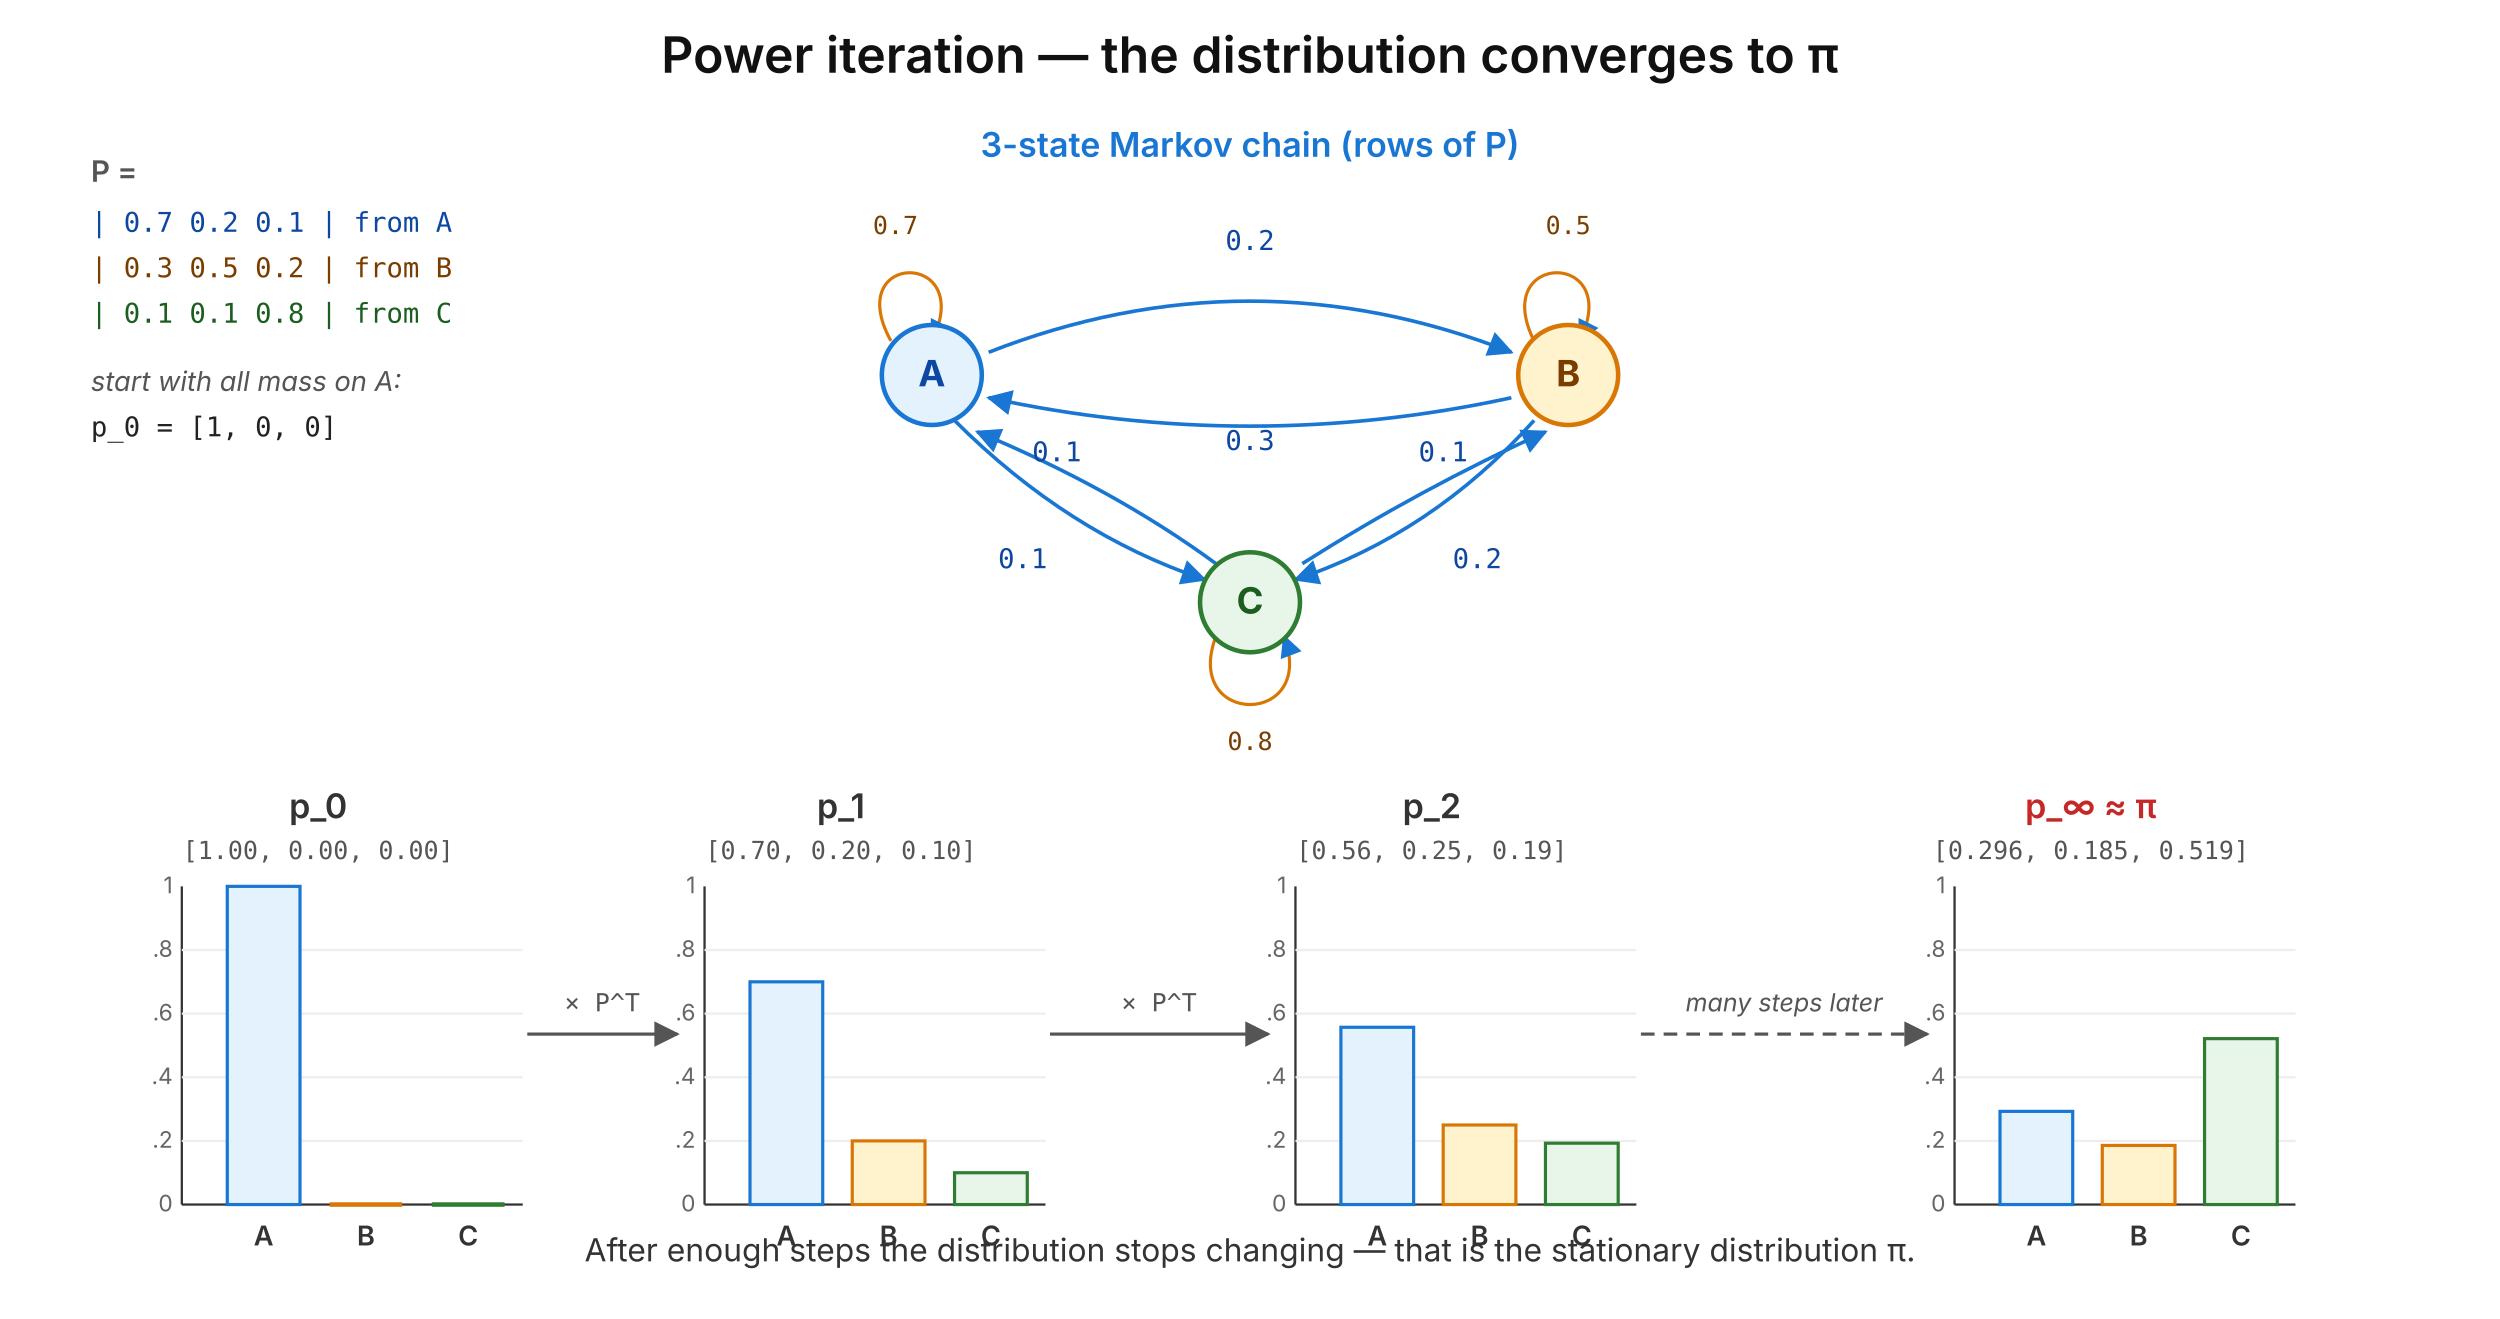
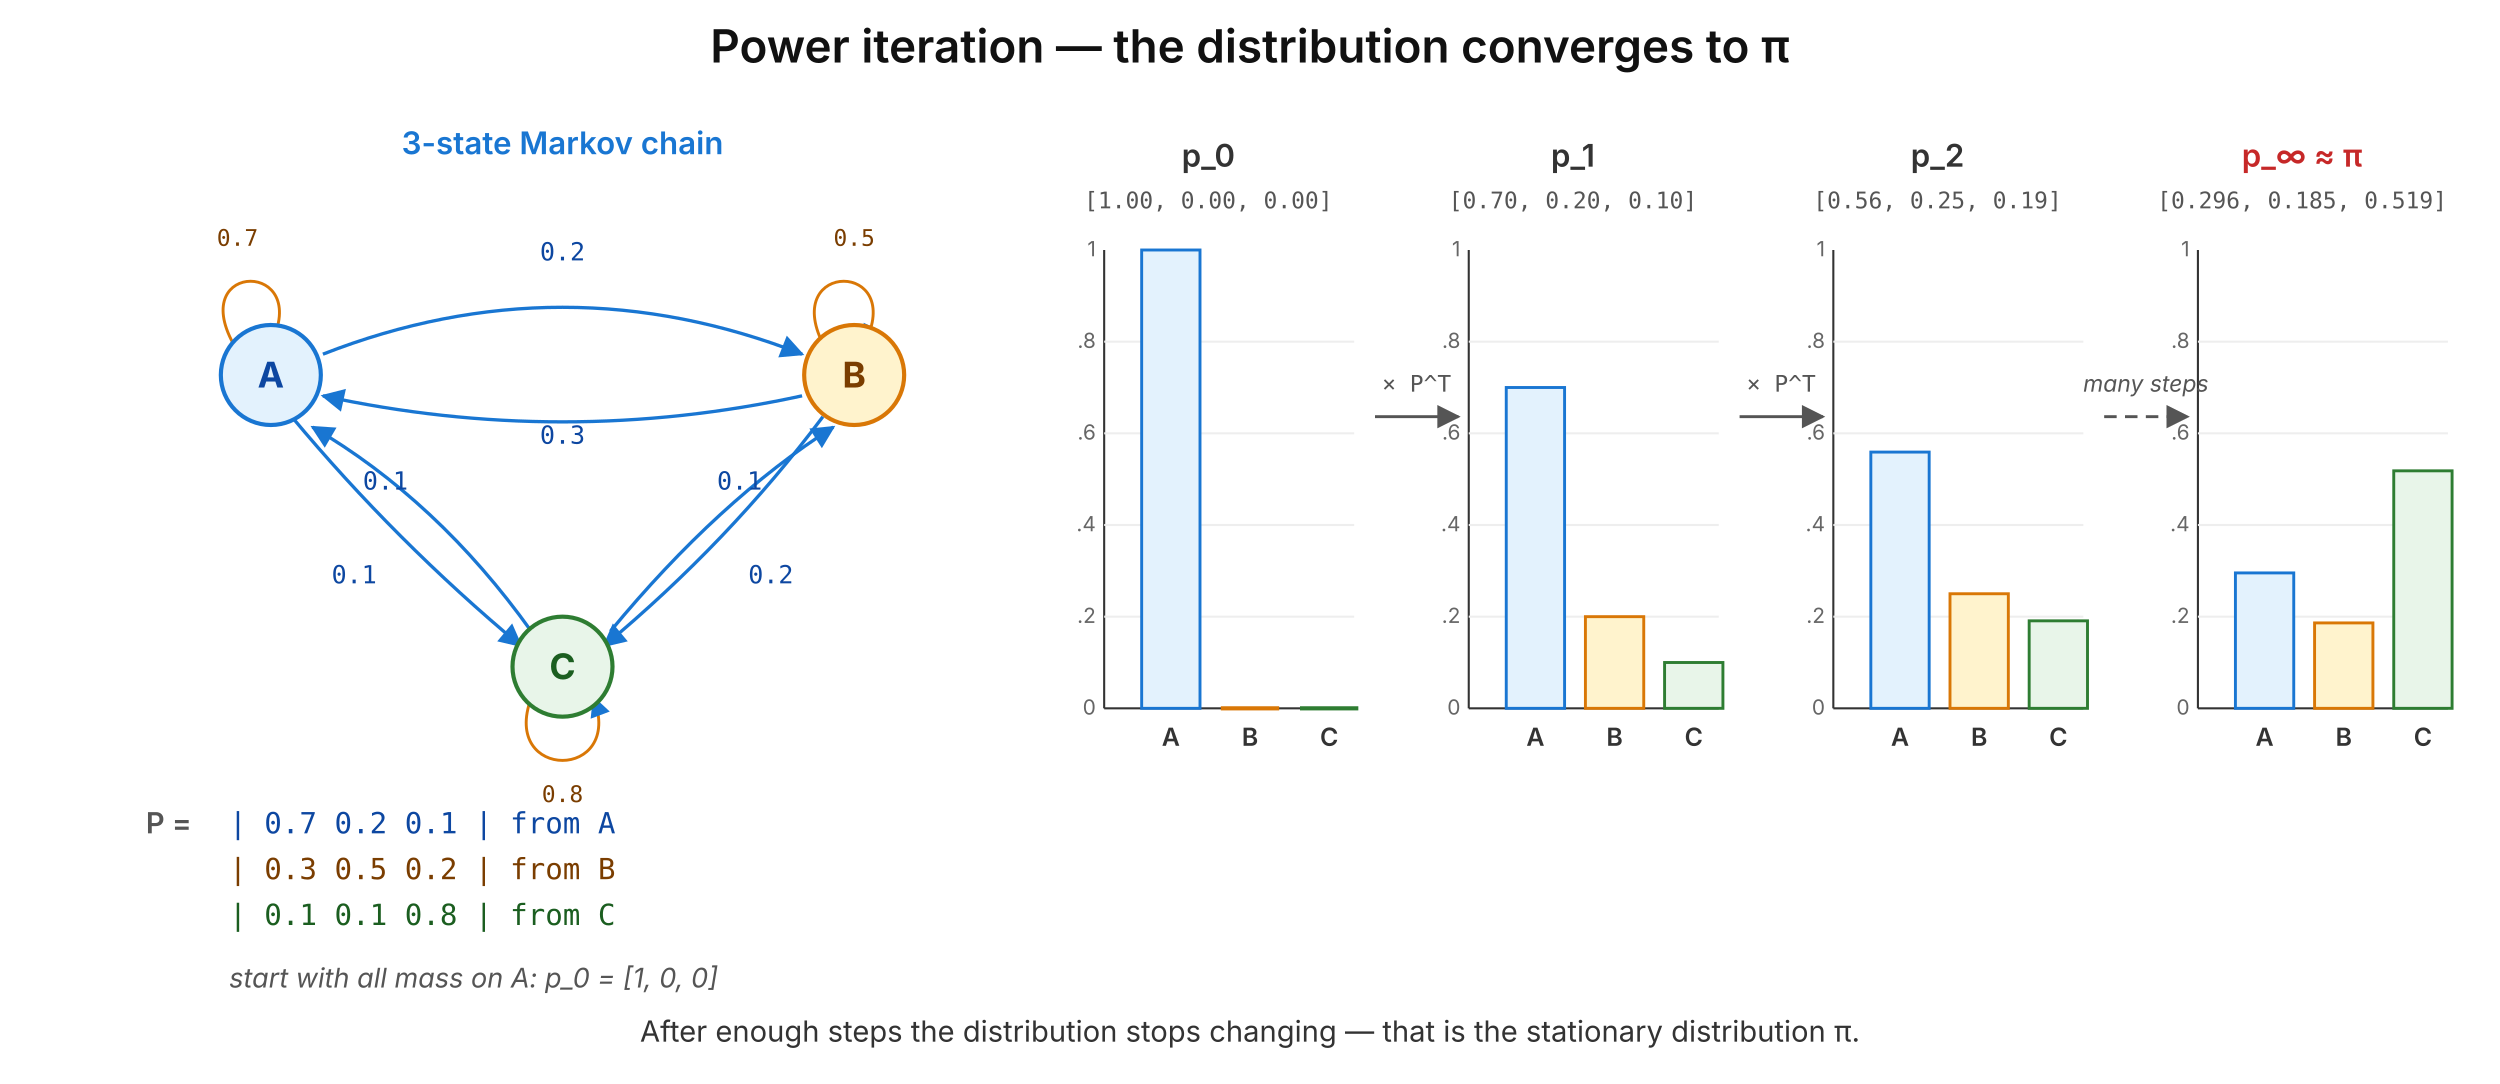
- <svg xmlns="http://www.w3.org/2000/svg" viewBox="0 0 1100 580" font-family="system-ui, -apple-system, sans-serif">
+ <svg xmlns="http://www.w3.org/2000/svg" viewBox="0 0 1200 520" font-family="system-ui, -apple-system, sans-serif">
  <defs>
    <marker id="arr" viewBox="0 0 10 10" refX="9" refY="5" markerWidth="7" markerHeight="7" orient="auto-start-reverse">
      <path d="M0,0 L10,5 L0,10 z" fill="#1976d2" />
    </marker>
    <marker id="arrFlow" viewBox="0 0 10 10" refX="9" refY="5" markerWidth="8" markerHeight="8" orient="auto-start-reverse">
      <path d="M0,0 L10,5 L0,10 z" fill="#555" />
    </marker>
  </defs>
-   <text x="550" y="32" text-anchor="middle" font-size="22" font-weight="600" fill="#111">Power iteration — the distribution converges to π</text>
-   <g transform="translate(330,55)">
-     <text x="220" y="14" text-anchor="middle" font-size="15" font-weight="600" fill="#1976d2">3-state Markov chain (rows of P)</text>
-     <path d="M105,100 Q220,55 335,100" stroke="#1976d2" stroke-width="1.6" fill="none" marker-end="url(#arr)" />
-     <text x="220" y="55" text-anchor="middle" font-size="12" font-family="ui-monospace, monospace" fill="#0d47a1">0.2</text>
-     <path d="M335,120 Q220,145 105,120" stroke="#1976d2" stroke-width="1.6" fill="none" marker-end="url(#arr)" />
-     <text x="220" y="143" text-anchor="middle" font-size="12" font-family="ui-monospace, monospace" fill="#0d47a1">0.3</text>
-     <path d="M90,130 Q140,180 200,200" stroke="#1976d2" stroke-width="1.6" fill="none" marker-end="url(#arr)" />
-     <text x="120" y="195" text-anchor="middle" font-size="12" font-family="ui-monospace, monospace" fill="#0d47a1">0.1</text>
-     <path d="M205,193 Q160,160 100,135" stroke="#1976d2" stroke-width="1.6" fill="none" marker-end="url(#arr)" />
-     <text x="135" y="148" text-anchor="middle" font-size="12" font-family="ui-monospace, monospace" fill="#0d47a1">0.1</text>
-     <path d="M345,130 Q300,180 240,200" stroke="#1976d2" stroke-width="1.6" fill="none" marker-end="url(#arr)" />
-     <text x="320" y="195" text-anchor="middle" font-size="12" font-family="ui-monospace, monospace" fill="#0d47a1">0.2</text>
-     <path d="M243,193 Q295,160 350,135" stroke="#1976d2" stroke-width="1.6" fill="none" marker-end="url(#arr)" />
-     <text x="305" y="148" text-anchor="middle" font-size="12" font-family="ui-monospace, monospace" fill="#0d47a1">0.1</text>
-     <path d="M62,95 C40,55 100,55 80,95" stroke="#d97706" stroke-width="1.4" fill="none" marker-end="url(#arr)" />
-     <text x="64" y="48" text-anchor="middle" font-size="11" font-family="ui-monospace, monospace" fill="#7a3d00">0.7</text>
-     <path d="M345,95 C325,55 385,55 365,95" stroke="#d97706" stroke-width="1.4" fill="none" marker-end="url(#arr)" />
-     <text x="360" y="48" text-anchor="middle" font-size="11" font-family="ui-monospace, monospace" fill="#7a3d00">0.5</text>
-     <path d="M205,225 C190,265 250,265 235,225" stroke="#d97706" stroke-width="1.4" fill="none" marker-end="url(#arr)" />
-     <text x="220" y="275" text-anchor="middle" font-size="11" font-family="ui-monospace, monospace" fill="#7a3d00">0.8</text>
-     <circle cx="80" cy="110" r="22" fill="#e3f2fd" stroke="#1976d2" stroke-width="2" />
-     <text x="80" y="115" text-anchor="middle" font-size="16" font-weight="700" fill="#0d47a1">A</text>
-     <circle cx="360" cy="110" r="22" fill="#fff3cd" stroke="#d97706" stroke-width="2" />
-     <text x="360" y="115" text-anchor="middle" font-size="16" font-weight="700" fill="#7a3d00">B</text>
-     <circle cx="220" cy="210" r="22" fill="#e8f5e9" stroke="#2e7d32" stroke-width="2" />
-     <text x="220" y="215" text-anchor="middle" font-size="16" font-weight="700" fill="#1b5e20">C</text>
+   <text x="600" y="30" text-anchor="middle" font-size="22" font-weight="600" fill="#111">Power iteration — the distribution converges to π</text>
+   <g transform="translate(40,60)">
+     <text x="230" y="14" text-anchor="middle" font-size="15" font-weight="600" fill="#1976d2">3-state Markov chain</text>
+     <path d="M115,110 Q230,65 345,110" stroke="#1976d2" stroke-width="1.6" fill="none" marker-end="url(#arr)" />
+     <text x="230" y="65" text-anchor="middle" font-size="12" font-family="ui-monospace, monospace" fill="#0d47a1">0.2</text>
+     <path d="M345,130 Q230,155 115,130" stroke="#1976d2" stroke-width="1.6" fill="none" marker-end="url(#arr)" />
+     <text x="230" y="153" text-anchor="middle" font-size="12" font-family="ui-monospace, monospace" fill="#0d47a1">0.3</text>
+     <path d="M100,140 Q150,200 210,250" stroke="#1976d2" stroke-width="1.6" fill="none" marker-end="url(#arr)" />
+     <text x="130" y="220" text-anchor="middle" font-size="12" font-family="ui-monospace, monospace" fill="#0d47a1">0.1</text>
+     <path d="M215,243 Q170,180 110,145" stroke="#1976d2" stroke-width="1.6" fill="none" marker-end="url(#arr)" />
+     <text x="145" y="175" text-anchor="middle" font-size="12" font-family="ui-monospace, monospace" fill="#0d47a1">0.1</text>
+     <path d="M355,140 Q310,200 250,250" stroke="#1976d2" stroke-width="1.6" fill="none" marker-end="url(#arr)" />
+     <text x="330" y="220" text-anchor="middle" font-size="12" font-family="ui-monospace, monospace" fill="#0d47a1">0.2</text>
+     <path d="M253,243 Q305,180 360,145" stroke="#1976d2" stroke-width="1.6" fill="none" marker-end="url(#arr)" />
+     <text x="315" y="175" text-anchor="middle" font-size="12" font-family="ui-monospace, monospace" fill="#0d47a1">0.1</text>
+     <path d="M72,105 C50,65 110,65 90,105" stroke="#d97706" stroke-width="1.4" fill="none" marker-end="url(#arr)" />
+     <text x="74" y="58" text-anchor="middle" font-size="11" font-family="ui-monospace, monospace" fill="#7a3d00">0.7</text>
+     <path d="M355,105 C335,65 395,65 375,105" stroke="#d97706" stroke-width="1.4" fill="none" marker-end="url(#arr)" />
+     <text x="370" y="58" text-anchor="middle" font-size="11" font-family="ui-monospace, monospace" fill="#7a3d00">0.5</text>
+     <path d="M215,275 C200,315 260,315 245,275" stroke="#d97706" stroke-width="1.4" fill="none" marker-end="url(#arr)" />
+     <text x="230" y="325" text-anchor="middle" font-size="11" font-family="ui-monospace, monospace" fill="#7a3d00">0.8</text>
+     <circle cx="90" cy="120" r="24" fill="#e3f2fd" stroke="#1976d2" stroke-width="2" />
+     <text x="90" y="126" text-anchor="middle" font-size="17" font-weight="700" fill="#0d47a1">A</text>
+     <circle cx="370" cy="120" r="24" fill="#fff3cd" stroke="#d97706" stroke-width="2" />
+     <text x="370" y="126" text-anchor="middle" font-size="17" font-weight="700" fill="#7a3d00">B</text>
+     <circle cx="230" cy="260" r="24" fill="#e8f5e9" stroke="#2e7d32" stroke-width="2" />
+     <text x="230" y="266" text-anchor="middle" font-size="17" font-weight="700" fill="#1b5e20">C</text>
  </g>
-   <g transform="translate(40,80)" font-family="ui-monospace, monospace" font-size="12">
-     <text x="0" y="0" font-family="system-ui, -apple-system, sans-serif" font-size="13" font-weight="600" fill="#555">P =</text>
-     <text x="0" y="22" fill="#0d47a1">| 0.7  0.2  0.1 |  from A</text>
-     <text x="0" y="42" fill="#7a3d00">| 0.3  0.5  0.2 |  from B</text>
-     <text x="0" y="62" fill="#1b5e20">| 0.1  0.1  0.8 |  from C</text>
-     <text x="0" y="92" font-family="system-ui, -apple-system, sans-serif" font-size="12" fill="#555" font-style="italic">start with all mass on A:</text>
-     <text x="0" y="112" fill="#222">p_0 = [1, 0, 0]</text>
+   <g transform="translate(70,400)" font-family="ui-monospace, monospace" font-size="14">
+     <text x="0" y="0" font-family="system-ui, -apple-system, sans-serif" font-size="14" font-weight="600" fill="#555">P =</text>
+     <text x="40" y="0" fill="#0d47a1">| 0.7  0.2  0.1 |  from A</text>
+     <text x="40" y="22" fill="#7a3d00">| 0.3  0.5  0.2 |  from B</text>
+     <text x="40" y="44" fill="#1b5e20">| 0.1  0.1  0.8 |  from C</text>
+     <text x="40" y="74" font-family="system-ui, -apple-system, sans-serif" font-size="13" fill="#555" font-style="italic">start with all mass on A:  p_0 = [1, 0, 0]</text>
  </g>
-   <g transform="translate(40,360)">
-     <text x="100" y="0" text-anchor="middle" font-size="15" font-weight="600" fill="#333">p_0</text>
-     <text x="100" y="18" text-anchor="middle" font-size="11" font-family="ui-monospace, monospace" fill="#555">[1.00, 0.00, 0.00]</text>
+   <g transform="translate(500,80)">
+     <text x="80" y="0" text-anchor="middle" font-size="15" font-weight="600" fill="#333">p_0</text>
+     <text x="80" y="20" text-anchor="middle" font-size="11" font-family="ui-monospace, monospace" fill="#555">[1.00, 0.00, 0.00]</text>
    <g stroke="#333" stroke-width="1" fill="none">
-       <line x1="40" y1="170" x2="190" y2="170" />
-       <line x1="40" y1="30" x2="40" y2="170" />
+       <line x1="30" y1="260" x2="150" y2="260" />
+       <line x1="30" y1="40" x2="30" y2="260" />
    </g>
    <g stroke="#eee" stroke-width="1">
-       <line x1="40" y1="142" x2="190" y2="142" />
-       <line x1="40" y1="114" x2="190" y2="114" />
-       <line x1="40" y1="86" x2="190" y2="86" />
-       <line x1="40" y1="58" x2="190" y2="58" />
+       <line x1="30" y1="216" x2="150" y2="216" />
+       <line x1="30" y1="172" x2="150" y2="172" />
+       <line x1="30" y1="128" x2="150" y2="128" />
+       <line x1="30" y1="84" x2="150" y2="84" />
    </g>
    <g font-size="10" fill="#666" text-anchor="end">
-       <text x="36" y="173">0</text>
-       <text x="36" y="145">.2</text>
-       <text x="36" y="117">.4</text>
-       <text x="36" y="89">.6</text>
-       <text x="36" y="61">.8</text>
-       <text x="36" y="33">1</text>
+       <text x="26" y="263">0</text>
+       <text x="26" y="219">.2</text>
+       <text x="26" y="175">.4</text>
+       <text x="26" y="131">.6</text>
+       <text x="26" y="87">.8</text>
+       <text x="26" y="43">1</text>
    </g>
-     <rect x="60" y="30" width="32" height="140" fill="#e3f2fd" stroke="#1976d2" stroke-width="1.4" />
-     <rect x="105" y="170" width="32" height="0" fill="#fff3cd" stroke="#d97706" stroke-width="1.4" />
-     <rect x="150" y="170" width="32" height="0" fill="#e8f5e9" stroke="#2e7d32" stroke-width="1.4" />
-     <line x1="105" y1="170" x2="137" y2="170" stroke="#d97706" stroke-width="2" />
-     <line x1="150" y1="170" x2="182" y2="170" stroke="#2e7d32" stroke-width="2" />
+     <rect x="48" y="40" width="28" height="220" fill="#e3f2fd" stroke="#1976d2" stroke-width="1.4" />
+     <line x1="86" y1="260" x2="114" y2="260" stroke="#d97706" stroke-width="2" />
+     <line x1="124" y1="260" x2="152" y2="260" stroke="#2e7d32" stroke-width="2" />
    <g font-size="12" fill="#333" text-anchor="middle" font-weight="600">
-       <text x="76" y="188">A</text>
-       <text x="121" y="188">B</text>
-       <text x="166" y="188">C</text>
+       <text x="62" y="278">A</text>
+       <text x="100" y="278">B</text>
+       <text x="138" y="278">C</text>
    </g>
  </g>
-   <g transform="translate(270,360)">
-     <text x="100" y="0" text-anchor="middle" font-size="15" font-weight="600" fill="#333">p_1</text>
-     <text x="100" y="18" text-anchor="middle" font-size="11" font-family="ui-monospace, monospace" fill="#555">[0.70, 0.20, 0.10]</text>
+   <g transform="translate(675,80)">
+     <text x="80" y="0" text-anchor="middle" font-size="15" font-weight="600" fill="#333">p_1</text>
+     <text x="80" y="20" text-anchor="middle" font-size="11" font-family="ui-monospace, monospace" fill="#555">[0.70, 0.20, 0.10]</text>
    <g stroke="#333" stroke-width="1" fill="none">
-       <line x1="40" y1="170" x2="190" y2="170" />
-       <line x1="40" y1="30" x2="40" y2="170" />
+       <line x1="30" y1="260" x2="150" y2="260" />
+       <line x1="30" y1="40" x2="30" y2="260" />
    </g>
    <g stroke="#eee" stroke-width="1">
-       <line x1="40" y1="142" x2="190" y2="142" />
-       <line x1="40" y1="114" x2="190" y2="114" />
-       <line x1="40" y1="86" x2="190" y2="86" />
-       <line x1="40" y1="58" x2="190" y2="58" />
+       <line x1="30" y1="216" x2="150" y2="216" />
+       <line x1="30" y1="172" x2="150" y2="172" />
+       <line x1="30" y1="128" x2="150" y2="128" />
+       <line x1="30" y1="84" x2="150" y2="84" />
    </g>
    <g font-size="10" fill="#666" text-anchor="end">
-       <text x="36" y="173">0</text>
-       <text x="36" y="145">.2</text>
-       <text x="36" y="117">.4</text>
-       <text x="36" y="89">.6</text>
-       <text x="36" y="61">.8</text>
-       <text x="36" y="33">1</text>
+       <text x="26" y="263">0</text>
+       <text x="26" y="219">.2</text>
+       <text x="26" y="175">.4</text>
+       <text x="26" y="131">.6</text>
+       <text x="26" y="87">.8</text>
+       <text x="26" y="43">1</text>
    </g>
-     <rect x="60" y="72" width="32" height="98" fill="#e3f2fd" stroke="#1976d2" stroke-width="1.4" />
-     <rect x="105" y="142" width="32" height="28" fill="#fff3cd" stroke="#d97706" stroke-width="1.4" />
-     <rect x="150" y="156" width="32" height="14" fill="#e8f5e9" stroke="#2e7d32" stroke-width="1.4" />
+     <rect x="48" y="106" width="28" height="154" fill="#e3f2fd" stroke="#1976d2" stroke-width="1.4" />
+     <rect x="86" y="216" width="28" height="44" fill="#fff3cd" stroke="#d97706" stroke-width="1.4" />
+     <rect x="124" y="238" width="28" height="22" fill="#e8f5e9" stroke="#2e7d32" stroke-width="1.4" />
    <g font-size="12" fill="#333" text-anchor="middle" font-weight="600">
-       <text x="76" y="188">A</text>
-       <text x="121" y="188">B</text>
-       <text x="166" y="188">C</text>
+       <text x="62" y="278">A</text>
+       <text x="100" y="278">B</text>
+       <text x="138" y="278">C</text>
    </g>
  </g>
-   <g transform="translate(530,360)">
-     <text x="100" y="0" text-anchor="middle" font-size="15" font-weight="600" fill="#333">p_2</text>
-     <text x="100" y="18" text-anchor="middle" font-size="11" font-family="ui-monospace, monospace" fill="#555">[0.56, 0.25, 0.19]</text>
+   <g transform="translate(850,80)">
+     <text x="80" y="0" text-anchor="middle" font-size="15" font-weight="600" fill="#333">p_2</text>
+     <text x="80" y="20" text-anchor="middle" font-size="11" font-family="ui-monospace, monospace" fill="#555">[0.56, 0.25, 0.19]</text>
    <g stroke="#333" stroke-width="1" fill="none">
-       <line x1="40" y1="170" x2="190" y2="170" />
-       <line x1="40" y1="30" x2="40" y2="170" />
+       <line x1="30" y1="260" x2="150" y2="260" />
+       <line x1="30" y1="40" x2="30" y2="260" />
    </g>
    <g stroke="#eee" stroke-width="1">
-       <line x1="40" y1="142" x2="190" y2="142" />
-       <line x1="40" y1="114" x2="190" y2="114" />
-       <line x1="40" y1="86" x2="190" y2="86" />
-       <line x1="40" y1="58" x2="190" y2="58" />
+       <line x1="30" y1="216" x2="150" y2="216" />
+       <line x1="30" y1="172" x2="150" y2="172" />
+       <line x1="30" y1="128" x2="150" y2="128" />
+       <line x1="30" y1="84" x2="150" y2="84" />
    </g>
    <g font-size="10" fill="#666" text-anchor="end">
-       <text x="36" y="173">0</text>
-       <text x="36" y="145">.2</text>
-       <text x="36" y="117">.4</text>
-       <text x="36" y="89">.6</text>
-       <text x="36" y="61">.8</text>
-       <text x="36" y="33">1</text>
+       <text x="26" y="263">0</text>
+       <text x="26" y="219">.2</text>
+       <text x="26" y="175">.4</text>
+       <text x="26" y="131">.6</text>
+       <text x="26" y="87">.8</text>
+       <text x="26" y="43">1</text>
    </g>
-     <rect x="60" y="92" width="32" height="78" fill="#e3f2fd" stroke="#1976d2" stroke-width="1.4" />
-     <rect x="105" y="135" width="32" height="35" fill="#fff3cd" stroke="#d97706" stroke-width="1.4" />
-     <rect x="150" y="143" width="32" height="27" fill="#e8f5e9" stroke="#2e7d32" stroke-width="1.4" />
+     <rect x="48" y="137" width="28" height="123" fill="#e3f2fd" stroke="#1976d2" stroke-width="1.4" />
+     <rect x="86" y="205" width="28" height="55" fill="#fff3cd" stroke="#d97706" stroke-width="1.4" />
+     <rect x="124" y="218" width="28" height="42" fill="#e8f5e9" stroke="#2e7d32" stroke-width="1.4" />
    <g font-size="12" fill="#333" text-anchor="middle" font-weight="600">
-       <text x="76" y="188">A</text>
-       <text x="121" y="188">B</text>
-       <text x="166" y="188">C</text>
+       <text x="62" y="278">A</text>
+       <text x="100" y="278">B</text>
+       <text x="138" y="278">C</text>
    </g>
  </g>
-   <g transform="translate(820,360)">
-     <text x="100" y="0" text-anchor="middle" font-size="15" font-weight="600" fill="#c62828">p_∞  ≈ π</text>
-     <text x="100" y="18" text-anchor="middle" font-size="11" font-family="ui-monospace, monospace" fill="#555">[0.296, 0.185, 0.519]</text>
+   <g transform="translate(1025,80)">
+     <text x="80" y="0" text-anchor="middle" font-size="15" font-weight="600" fill="#c62828">p_∞ ≈ π</text>
+     <text x="80" y="20" text-anchor="middle" font-size="11" font-family="ui-monospace, monospace" fill="#555">[0.296, 0.185, 0.519]</text>
    <g stroke="#333" stroke-width="1" fill="none">
-       <line x1="40" y1="170" x2="190" y2="170" />
-       <line x1="40" y1="30" x2="40" y2="170" />
+       <line x1="30" y1="260" x2="150" y2="260" />
+       <line x1="30" y1="40" x2="30" y2="260" />
    </g>
    <g stroke="#eee" stroke-width="1">
-       <line x1="40" y1="142" x2="190" y2="142" />
-       <line x1="40" y1="114" x2="190" y2="114" />
-       <line x1="40" y1="86" x2="190" y2="86" />
-       <line x1="40" y1="58" x2="190" y2="58" />
+       <line x1="30" y1="216" x2="150" y2="216" />
+       <line x1="30" y1="172" x2="150" y2="172" />
+       <line x1="30" y1="128" x2="150" y2="128" />
+       <line x1="30" y1="84" x2="150" y2="84" />
    </g>
    <g font-size="10" fill="#666" text-anchor="end">
-       <text x="36" y="173">0</text>
-       <text x="36" y="145">.2</text>
-       <text x="36" y="117">.4</text>
-       <text x="36" y="89">.6</text>
-       <text x="36" y="61">.8</text>
-       <text x="36" y="33">1</text>
+       <text x="26" y="263">0</text>
+       <text x="26" y="219">.2</text>
+       <text x="26" y="175">.4</text>
+       <text x="26" y="131">.6</text>
+       <text x="26" y="87">.8</text>
+       <text x="26" y="43">1</text>
    </g>
-     <rect x="60" y="129" width="32" height="41" fill="#e3f2fd" stroke="#1976d2" stroke-width="1.4" />
-     <rect x="105" y="144" width="32" height="26" fill="#fff3cd" stroke="#d97706" stroke-width="1.4" />
-     <rect x="150" y="97" width="32" height="73" fill="#e8f5e9" stroke="#2e7d32" stroke-width="1.4" />
+     <rect x="48" y="195" width="28" height="65" fill="#e3f2fd" stroke="#1976d2" stroke-width="1.4" />
+     <rect x="86" y="219" width="28" height="41" fill="#fff3cd" stroke="#d97706" stroke-width="1.4" />
+     <rect x="124" y="146" width="28" height="114" fill="#e8f5e9" stroke="#2e7d32" stroke-width="1.4" />
    <g font-size="12" fill="#333" text-anchor="middle" font-weight="600">
-       <text x="76" y="188">A</text>
-       <text x="121" y="188">B</text>
-       <text x="166" y="188">C</text>
+       <text x="62" y="278">A</text>
+       <text x="100" y="278">B</text>
+       <text x="138" y="278">C</text>
    </g>
  </g>
  <g font-family="system-ui, -apple-system, sans-serif">
-     <line x1="232" y1="455" x2="298" y2="455" stroke="#555" stroke-width="1.4" marker-end="url(#arrFlow)" />
-     <text x="265" y="445" text-anchor="middle" font-size="11" font-family="ui-monospace, monospace" fill="#555">× P^T</text>
-     <line x1="462" y1="455" x2="558" y2="455" stroke="#555" stroke-width="1.4" marker-end="url(#arrFlow)" />
-     <text x="510" y="445" text-anchor="middle" font-size="11" font-family="ui-monospace, monospace" fill="#555">× P^T</text>
-     <line x1="722" y1="455" x2="848" y2="455" stroke="#555" stroke-width="1.4" stroke-dasharray="6,4" marker-end="url(#arrFlow)" />
-     <text x="785" y="445" text-anchor="middle" font-size="11" fill="#555" font-style="italic">many steps later</text>
+     <line x1="660" y1="200" x2="700" y2="200" stroke="#555" stroke-width="1.4" marker-end="url(#arrFlow)" />
+     <text x="680" y="188" text-anchor="middle" font-size="11" font-family="ui-monospace, monospace" fill="#555">× P^T</text>
+     <line x1="835" y1="200" x2="875" y2="200" stroke="#555" stroke-width="1.4" marker-end="url(#arrFlow)" />
+     <text x="855" y="188" text-anchor="middle" font-size="11" font-family="ui-monospace, monospace" fill="#555">× P^T</text>
+     <line x1="1010" y1="200" x2="1050" y2="200" stroke="#555" stroke-width="1.4" stroke-dasharray="6,4" marker-end="url(#arrFlow)" />
+     <text x="1030" y="188" text-anchor="middle" font-size="11" fill="#555" font-style="italic">many steps</text>
  </g>
-   <text x="550" y="555" text-anchor="middle" font-size="14" fill="#333">
+   <text x="600" y="500" text-anchor="middle" font-size="14" fill="#333">
    After enough steps the distribution stops changing — that is the stationary distribution π.
  </text>
</svg>
